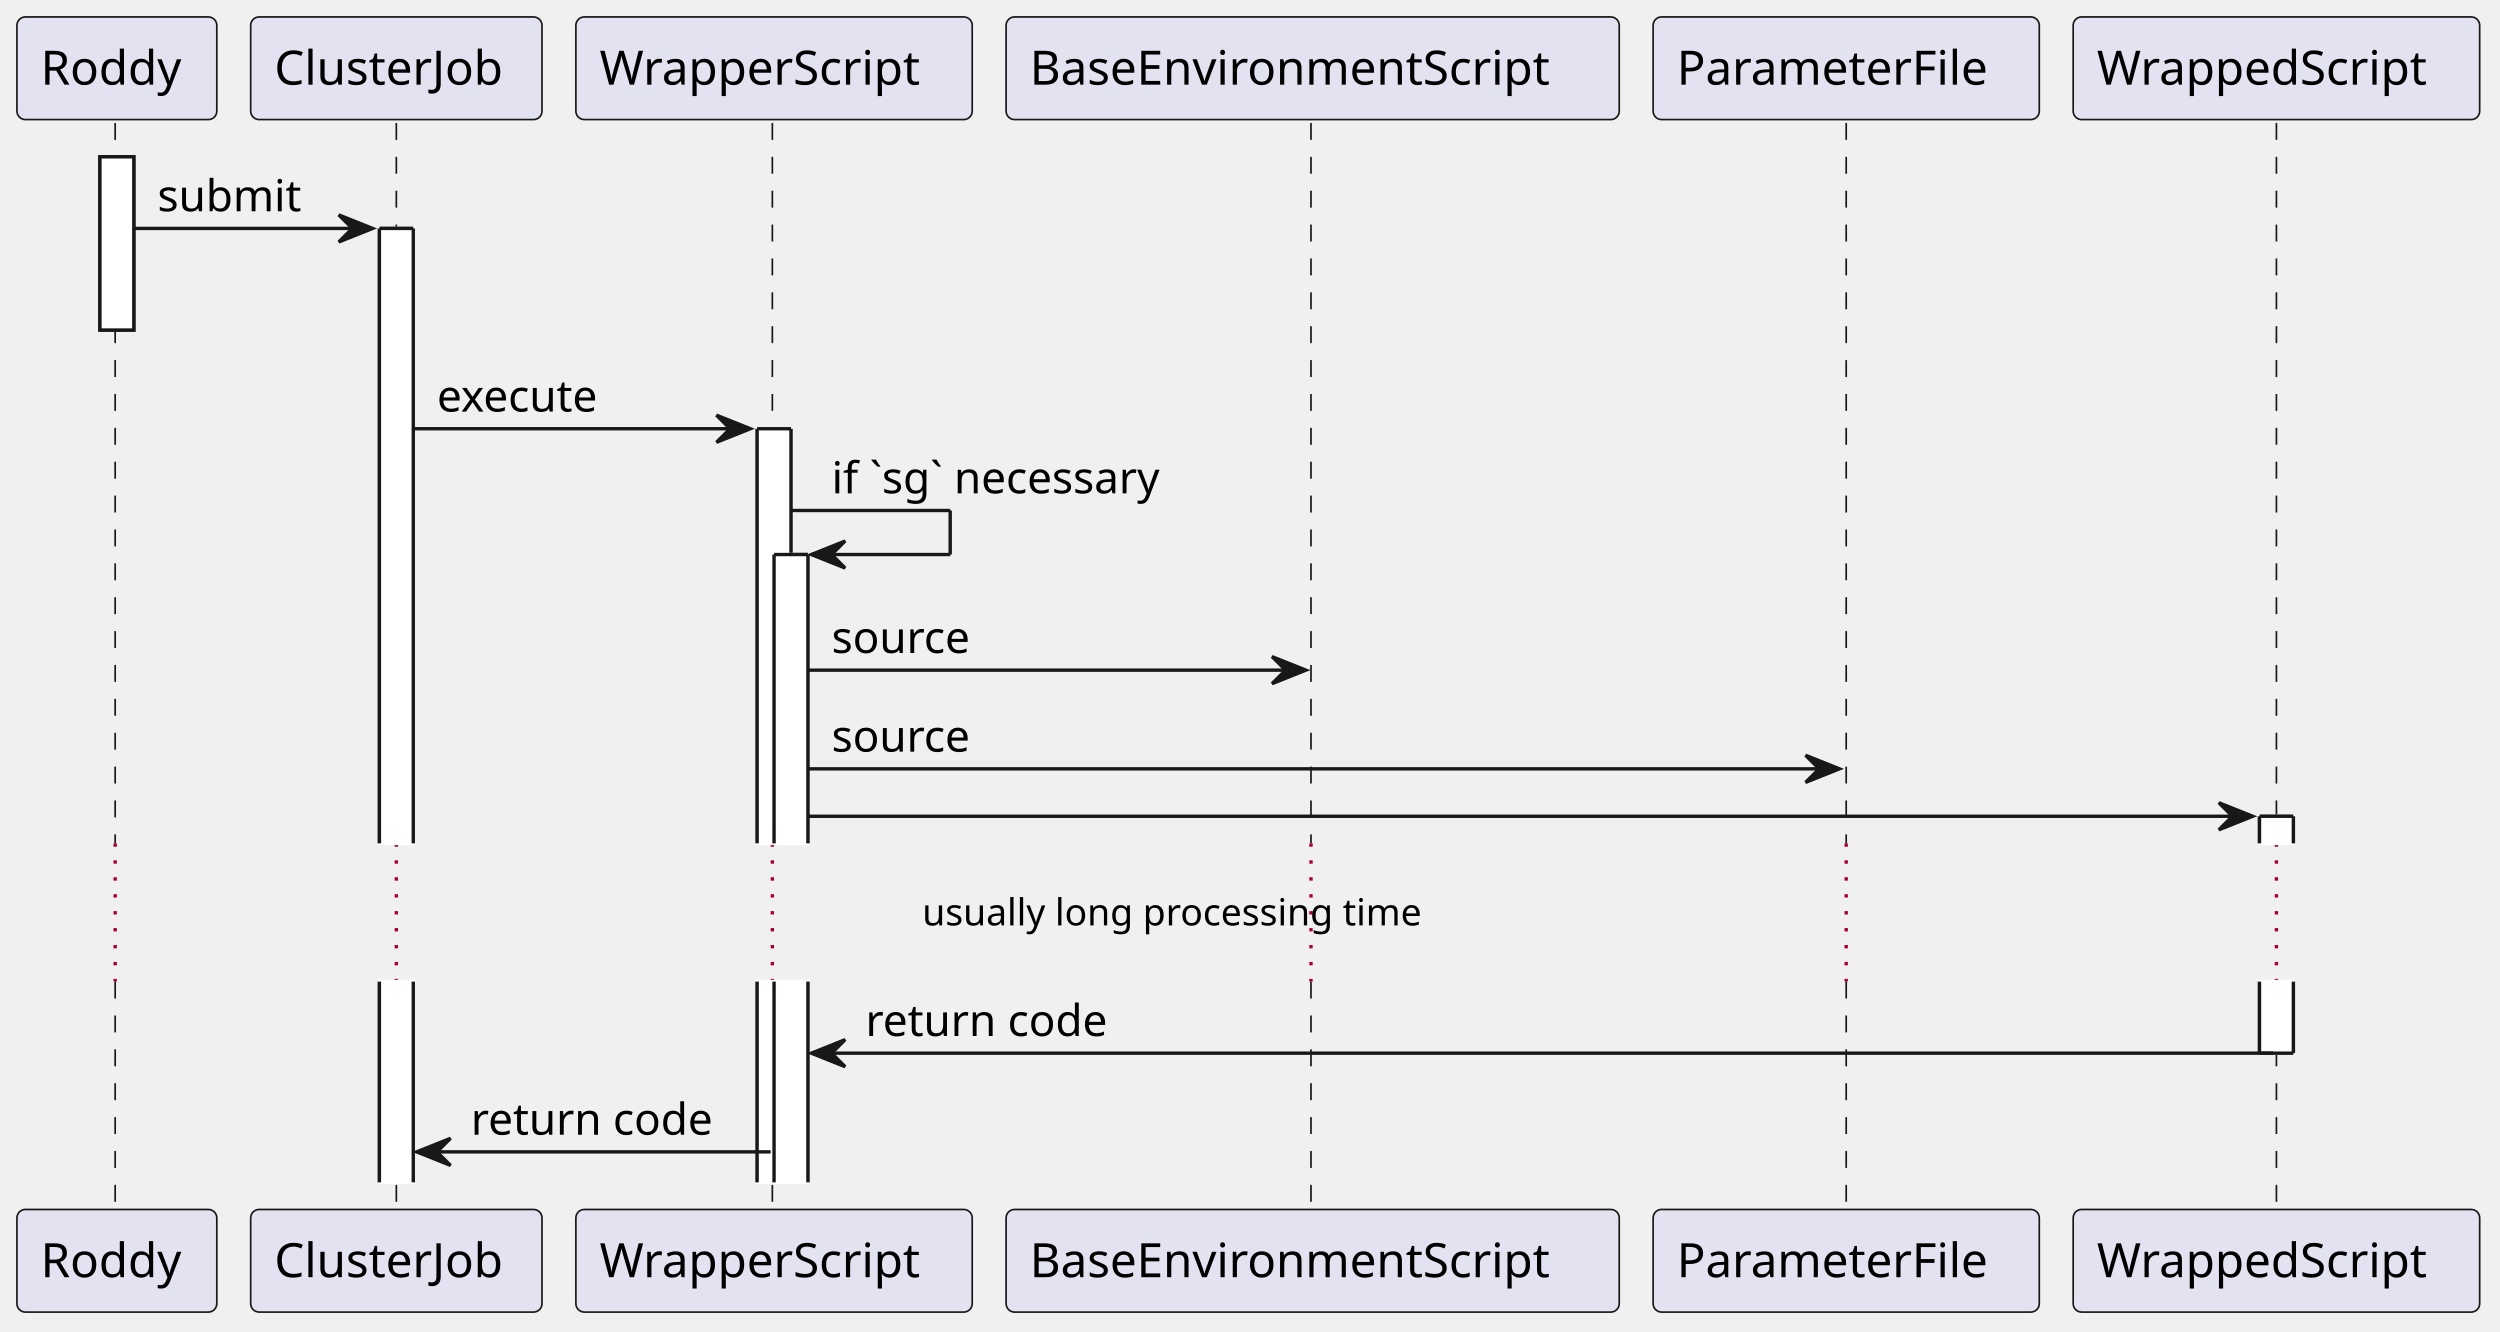
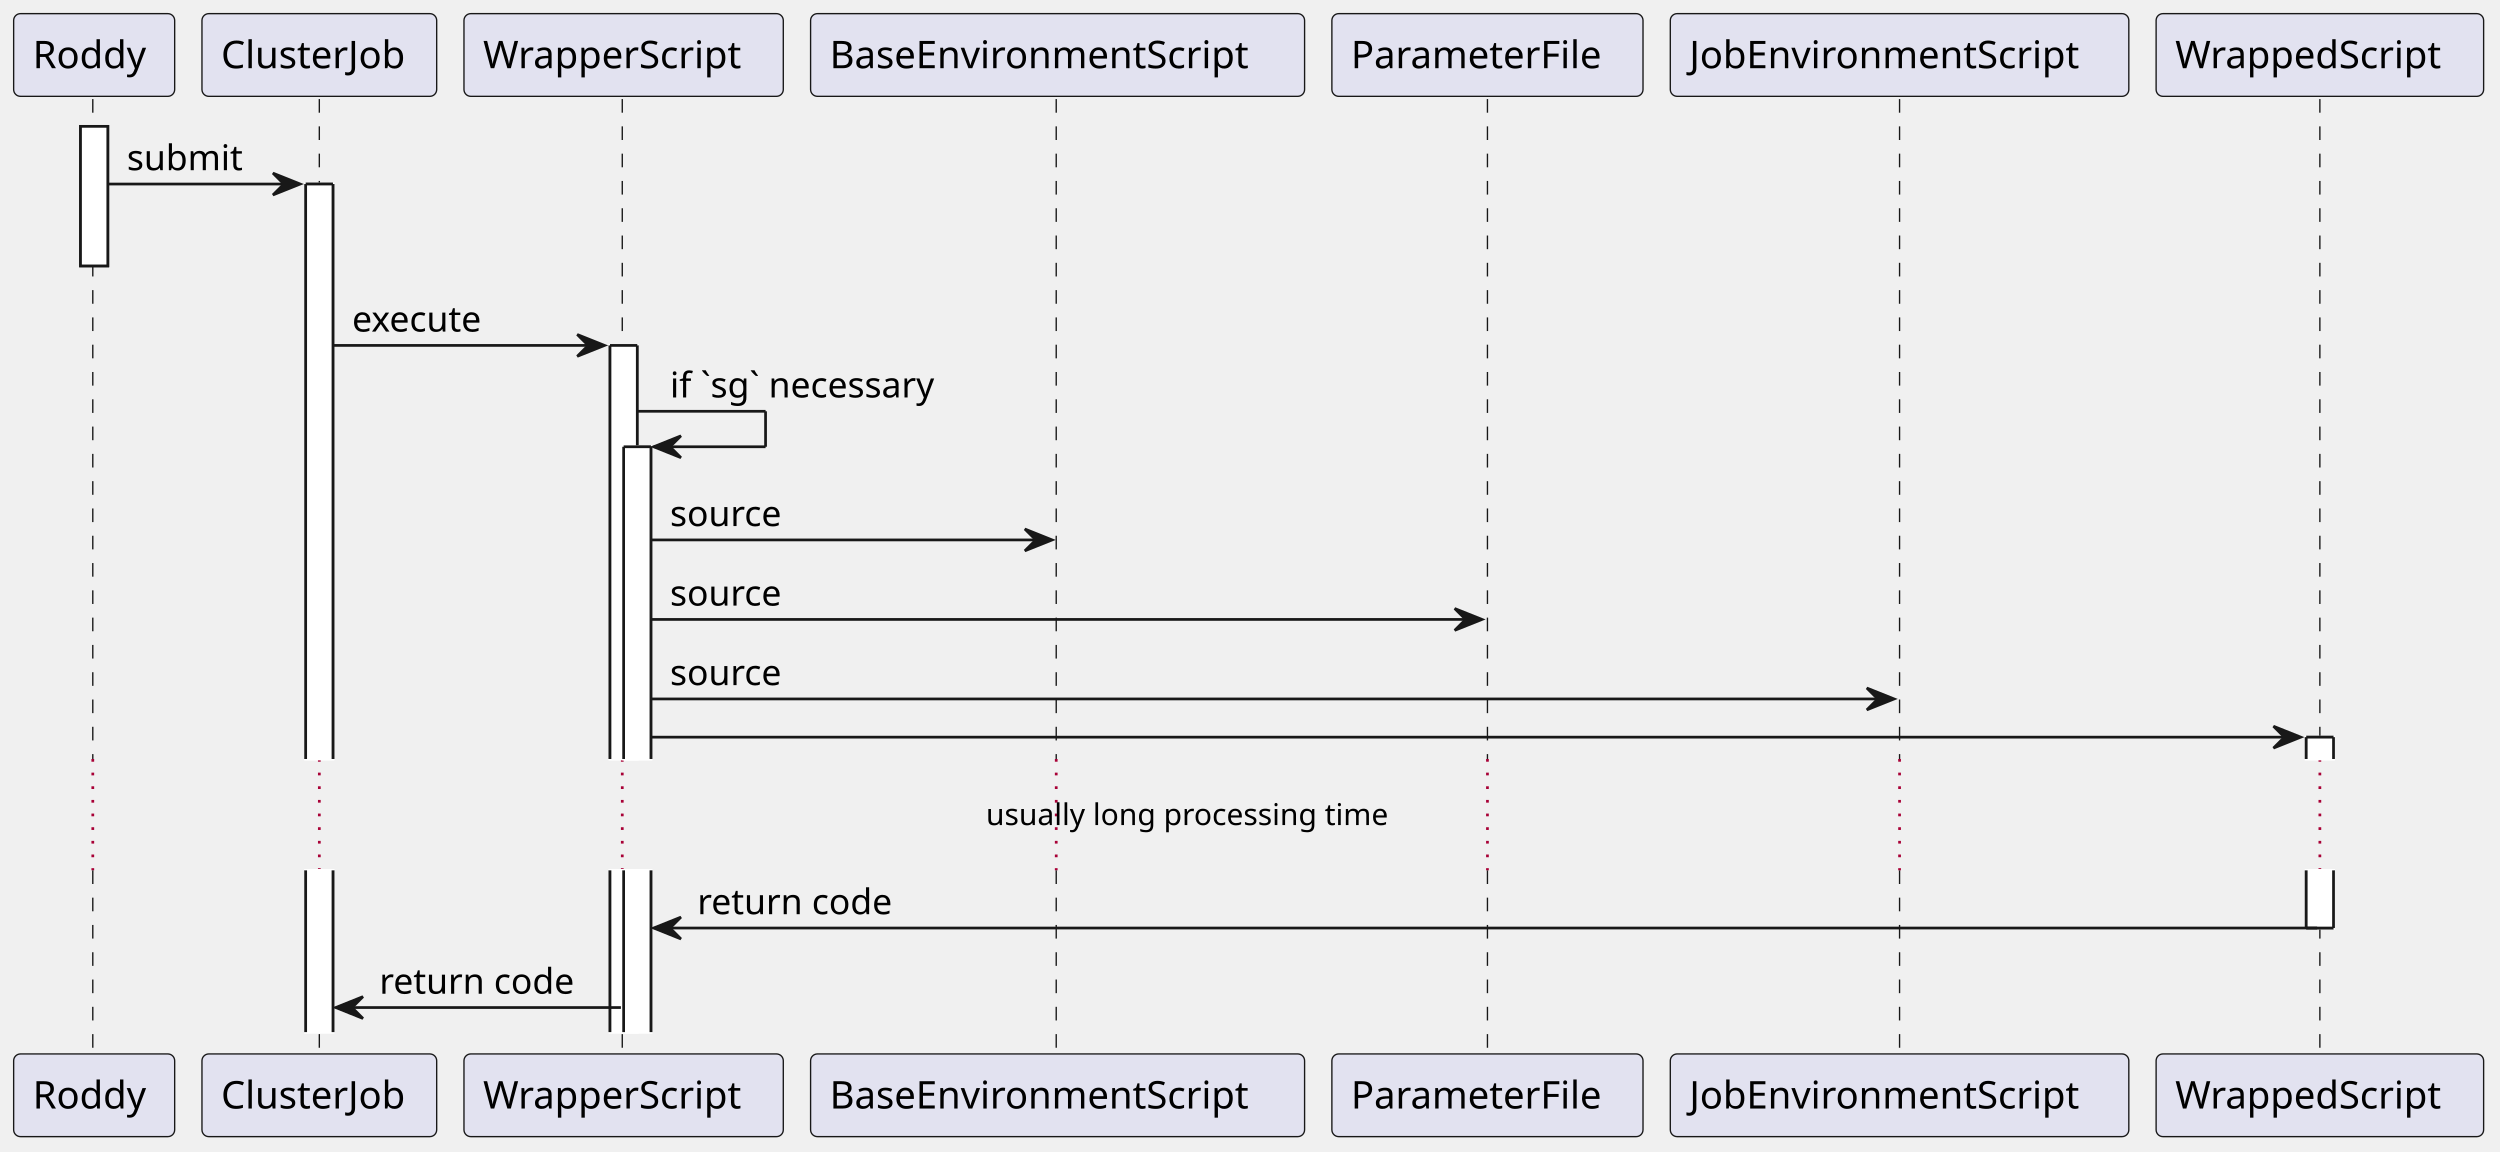
- <svg xmlns="http://www.w3.org/2000/svg" contentStyleType="text/css" height="393px" preserveAspectRatio="none" style="width:738px;height:393px;background:#FFFFFF;" version="1.1" viewBox="0 0 738 393" width="738px" zoomAndPan="magnify">
+ <svg xmlns="http://www.w3.org/2000/svg" contentStyleType="text/css" height="422px" preserveAspectRatio="none" style="width:916px;height:422px;background:#FFFFFF;" version="1.1" viewBox="0 0 916 422" width="916px" zoomAndPan="magnify">
  <defs />
  <g>
    <rect fill="#FFFFFF" height="51.133" style="stroke:#181818;stroke-width:1.0;" width="10" x="29.5" y="46.297" />
-     <rect fill="#FFFFFF" height="181.531" style="stroke:#FFFFFF;stroke-width:1.0;" width="10" x="112" y="67.43" />
-     <line style="stroke:#181818;stroke-width:1.0;" x1="112" x2="112" y1="67.43" y2="248.961" />
-     <line style="stroke:#181818;stroke-width:1.0;" x1="122" x2="122" y1="67.43" y2="248.961" />
+     <rect fill="#FFFFFF" height="210.664" style="stroke:#FFFFFF;stroke-width:1.0;" width="10" x="112" y="67.43" />
+     <line style="stroke:#181818;stroke-width:1.0;" x1="112" x2="112" y1="67.43" y2="278.094" />
+     <line style="stroke:#181818;stroke-width:1.0;" x1="122" x2="122" y1="67.43" y2="278.094" />
    <line style="stroke:#181818;stroke-width:1.0;" x1="112" x2="122" y1="67.43" y2="67.43" />
-     <rect fill="#FFFFFF" height="59.266" style="stroke:#FFFFFF;stroke-width:1.0;" width="10" x="112" y="289.766" />
-     <line style="stroke:#181818;stroke-width:1.0;" x1="112" x2="112" y1="289.766" y2="349.031" />
-     <line style="stroke:#181818;stroke-width:1.0;" x1="122" x2="122" y1="289.766" y2="349.031" />
-     <rect fill="#FFFFFF" height="122.398" style="stroke:#FFFFFF;stroke-width:1.0;" width="10" x="223.5" y="126.562" />
-     <line style="stroke:#181818;stroke-width:1.0;" x1="223.5" x2="223.5" y1="126.562" y2="248.961" />
-     <line style="stroke:#181818;stroke-width:1.0;" x1="233.5" x2="233.5" y1="126.562" y2="248.961" />
+     <rect fill="#FFFFFF" height="59.266" style="stroke:#FFFFFF;stroke-width:1.0;" width="10" x="112" y="318.898" />
+     <line style="stroke:#181818;stroke-width:1.0;" x1="112" x2="112" y1="318.898" y2="378.164" />
+     <line style="stroke:#181818;stroke-width:1.0;" x1="122" x2="122" y1="318.898" y2="378.164" />
+     <rect fill="#FFFFFF" height="151.531" style="stroke:#FFFFFF;stroke-width:1.0;" width="10" x="223.5" y="126.562" />
+     <line style="stroke:#181818;stroke-width:1.0;" x1="223.5" x2="223.5" y1="126.562" y2="278.094" />
+     <line style="stroke:#181818;stroke-width:1.0;" x1="233.5" x2="233.5" y1="126.562" y2="278.094" />
    <line style="stroke:#181818;stroke-width:1.0;" x1="223.5" x2="233.5" y1="126.562" y2="126.562" />
-     <rect fill="#FFFFFF" height="59.266" style="stroke:#FFFFFF;stroke-width:1.0;" width="10" x="223.5" y="289.766" />
-     <line style="stroke:#181818;stroke-width:1.0;" x1="223.5" x2="223.5" y1="289.766" y2="349.031" />
-     <line style="stroke:#181818;stroke-width:1.0;" x1="233.5" x2="233.5" y1="289.766" y2="349.031" />
-     <rect fill="#FFFFFF" height="85.266" style="stroke:#FFFFFF;stroke-width:1.0;" width="10" x="228.5" y="163.695" />
-     <line style="stroke:#181818;stroke-width:1.0;" x1="228.5" x2="228.5" y1="163.695" y2="248.961" />
-     <line style="stroke:#181818;stroke-width:1.0;" x1="238.5" x2="238.5" y1="163.695" y2="248.961" />
+     <rect fill="#FFFFFF" height="59.266" style="stroke:#FFFFFF;stroke-width:1.0;" width="10" x="223.5" y="318.898" />
+     <line style="stroke:#181818;stroke-width:1.0;" x1="223.5" x2="223.5" y1="318.898" y2="378.164" />
+     <line style="stroke:#181818;stroke-width:1.0;" x1="233.5" x2="233.5" y1="318.898" y2="378.164" />
+     <rect fill="#FFFFFF" height="114.398" style="stroke:#FFFFFF;stroke-width:1.0;" width="10" x="228.5" y="163.695" />
+     <line style="stroke:#181818;stroke-width:1.0;" x1="228.5" x2="228.5" y1="163.695" y2="278.094" />
+     <line style="stroke:#181818;stroke-width:1.0;" x1="238.5" x2="238.5" y1="163.695" y2="278.094" />
    <line style="stroke:#181818;stroke-width:1.0;" x1="228.5" x2="238.5" y1="163.695" y2="163.695" />
-     <rect fill="#FFFFFF" height="59.266" style="stroke:#FFFFFF;stroke-width:1.0;" width="10" x="228.5" y="289.766" />
-     <line style="stroke:#181818;stroke-width:1.0;" x1="228.5" x2="228.5" y1="289.766" y2="349.031" />
-     <line style="stroke:#181818;stroke-width:1.0;" x1="238.5" x2="238.5" y1="289.766" y2="349.031" />
-     <rect fill="#FFFFFF" height="8" style="stroke:#FFFFFF;stroke-width:1.0;" width="10" x="667" y="240.961" />
-     <line style="stroke:#181818;stroke-width:1.0;" x1="667" x2="667" y1="240.961" y2="248.961" />
-     <line style="stroke:#181818;stroke-width:1.0;" x1="677" x2="677" y1="240.961" y2="248.961" />
-     <line style="stroke:#181818;stroke-width:1.0;" x1="667" x2="677" y1="240.961" y2="240.961" />
-     <rect fill="#FFFFFF" height="21.133" style="stroke:#FFFFFF;stroke-width:1.0;" width="10" x="667" y="289.766" />
-     <line style="stroke:#181818;stroke-width:1.0;" x1="667" x2="667" y1="289.766" y2="310.898" />
-     <line style="stroke:#181818;stroke-width:1.0;" x1="677" x2="677" y1="289.766" y2="310.898" />
-     <line style="stroke:#181818;stroke-width:1.0;" x1="667" x2="677" y1="310.898" y2="310.898" />
-     <line style="stroke:#181818;stroke-width:0.5;stroke-dasharray:5.0,5.0;" x1="34" x2="34" y1="36.297" y2="248.961" />
-     <line style="stroke:#A80036;stroke-width:1.0;stroke-dasharray:1.0,4.0;" x1="34" x2="34" y1="248.961" y2="289.766" />
-     <line style="stroke:#181818;stroke-width:0.5;stroke-dasharray:5.0,5.0;" x1="34" x2="34" y1="289.766" y2="358.031" />
-     <line style="stroke:#181818;stroke-width:0.5;stroke-dasharray:5.0,5.0;" x1="117" x2="117" y1="36.297" y2="248.961" />
-     <line style="stroke:#A80036;stroke-width:1.0;stroke-dasharray:1.0,4.0;" x1="117" x2="117" y1="248.961" y2="289.766" />
-     <line style="stroke:#181818;stroke-width:0.5;stroke-dasharray:5.0,5.0;" x1="117" x2="117" y1="289.766" y2="358.031" />
-     <line style="stroke:#181818;stroke-width:0.5;stroke-dasharray:5.0,5.0;" x1="228" x2="228" y1="36.297" y2="248.961" />
-     <line style="stroke:#A80036;stroke-width:1.0;stroke-dasharray:1.0,4.0;" x1="228" x2="228" y1="248.961" y2="289.766" />
-     <line style="stroke:#181818;stroke-width:0.5;stroke-dasharray:5.0,5.0;" x1="228" x2="228" y1="289.766" y2="358.031" />
-     <line style="stroke:#181818;stroke-width:0.5;stroke-dasharray:5.0,5.0;" x1="387" x2="387" y1="36.297" y2="248.961" />
-     <line style="stroke:#A80036;stroke-width:1.0;stroke-dasharray:1.0,4.0;" x1="387" x2="387" y1="248.961" y2="289.766" />
-     <line style="stroke:#181818;stroke-width:0.5;stroke-dasharray:5.0,5.0;" x1="387" x2="387" y1="289.766" y2="358.031" />
-     <line style="stroke:#181818;stroke-width:0.5;stroke-dasharray:5.0,5.0;" x1="545" x2="545" y1="36.297" y2="248.961" />
-     <line style="stroke:#A80036;stroke-width:1.0;stroke-dasharray:1.0,4.0;" x1="545" x2="545" y1="248.961" y2="289.766" />
-     <line style="stroke:#181818;stroke-width:0.5;stroke-dasharray:5.0,5.0;" x1="545" x2="545" y1="289.766" y2="358.031" />
-     <line style="stroke:#181818;stroke-width:0.5;stroke-dasharray:5.0,5.0;" x1="672" x2="672" y1="36.297" y2="248.961" />
-     <line style="stroke:#A80036;stroke-width:1.0;stroke-dasharray:1.0,4.0;" x1="672" x2="672" y1="248.961" y2="289.766" />
-     <line style="stroke:#181818;stroke-width:0.5;stroke-dasharray:5.0,5.0;" x1="672" x2="672" y1="289.766" y2="358.031" />
+     <rect fill="#FFFFFF" height="59.266" style="stroke:#FFFFFF;stroke-width:1.0;" width="10" x="228.5" y="318.898" />
+     <line style="stroke:#181818;stroke-width:1.0;" x1="228.5" x2="228.5" y1="318.898" y2="378.164" />
+     <line style="stroke:#181818;stroke-width:1.0;" x1="238.5" x2="238.5" y1="318.898" y2="378.164" />
+     <rect fill="#FFFFFF" height="8" style="stroke:#FFFFFF;stroke-width:1.0;" width="10" x="845" y="270.094" />
+     <line style="stroke:#181818;stroke-width:1.0;" x1="845" x2="845" y1="270.094" y2="278.094" />
+     <line style="stroke:#181818;stroke-width:1.0;" x1="855" x2="855" y1="270.094" y2="278.094" />
+     <line style="stroke:#181818;stroke-width:1.0;" x1="845" x2="855" y1="270.094" y2="270.094" />
+     <rect fill="#FFFFFF" height="21.133" style="stroke:#FFFFFF;stroke-width:1.0;" width="10" x="845" y="318.898" />
+     <line style="stroke:#181818;stroke-width:1.0;" x1="845" x2="845" y1="318.898" y2="340.031" />
+     <line style="stroke:#181818;stroke-width:1.0;" x1="855" x2="855" y1="318.898" y2="340.031" />
+     <line style="stroke:#181818;stroke-width:1.0;" x1="845" x2="855" y1="340.031" y2="340.031" />
+     <line style="stroke:#181818;stroke-width:0.5;stroke-dasharray:5.0,5.0;" x1="34" x2="34" y1="36.297" y2="278.094" />
+     <line style="stroke:#A80036;stroke-width:1.0;stroke-dasharray:1.0,4.0;" x1="34" x2="34" y1="278.094" y2="318.898" />
+     <line style="stroke:#181818;stroke-width:0.5;stroke-dasharray:5.0,5.0;" x1="34" x2="34" y1="318.898" y2="387.164" />
+     <line style="stroke:#181818;stroke-width:0.5;stroke-dasharray:5.0,5.0;" x1="117" x2="117" y1="36.297" y2="278.094" />
+     <line style="stroke:#A80036;stroke-width:1.0;stroke-dasharray:1.0,4.0;" x1="117" x2="117" y1="278.094" y2="318.898" />
+     <line style="stroke:#181818;stroke-width:0.5;stroke-dasharray:5.0,5.0;" x1="117" x2="117" y1="318.898" y2="387.164" />
+     <line style="stroke:#181818;stroke-width:0.5;stroke-dasharray:5.0,5.0;" x1="228" x2="228" y1="36.297" y2="278.094" />
+     <line style="stroke:#A80036;stroke-width:1.0;stroke-dasharray:1.0,4.0;" x1="228" x2="228" y1="278.094" y2="318.898" />
+     <line style="stroke:#181818;stroke-width:0.5;stroke-dasharray:5.0,5.0;" x1="228" x2="228" y1="318.898" y2="387.164" />
+     <line style="stroke:#181818;stroke-width:0.5;stroke-dasharray:5.0,5.0;" x1="387" x2="387" y1="36.297" y2="278.094" />
+     <line style="stroke:#A80036;stroke-width:1.0;stroke-dasharray:1.0,4.0;" x1="387" x2="387" y1="278.094" y2="318.898" />
+     <line style="stroke:#181818;stroke-width:0.5;stroke-dasharray:5.0,5.0;" x1="387" x2="387" y1="318.898" y2="387.164" />
+     <line style="stroke:#181818;stroke-width:0.5;stroke-dasharray:5.0,5.0;" x1="545" x2="545" y1="36.297" y2="278.094" />
+     <line style="stroke:#A80036;stroke-width:1.0;stroke-dasharray:1.0,4.0;" x1="545" x2="545" y1="278.094" y2="318.898" />
+     <line style="stroke:#181818;stroke-width:0.5;stroke-dasharray:5.0,5.0;" x1="545" x2="545" y1="318.898" y2="387.164" />
+     <line style="stroke:#181818;stroke-width:0.5;stroke-dasharray:5.0,5.0;" x1="696" x2="696" y1="36.297" y2="278.094" />
+     <line style="stroke:#A80036;stroke-width:1.0;stroke-dasharray:1.0,4.0;" x1="696" x2="696" y1="278.094" y2="318.898" />
+     <line style="stroke:#181818;stroke-width:0.5;stroke-dasharray:5.0,5.0;" x1="696" x2="696" y1="318.898" y2="387.164" />
+     <line style="stroke:#181818;stroke-width:0.5;stroke-dasharray:5.0,5.0;" x1="850" x2="850" y1="36.297" y2="278.094" />
+     <line style="stroke:#A80036;stroke-width:1.0;stroke-dasharray:1.0,4.0;" x1="850" x2="850" y1="278.094" y2="318.898" />
+     <line style="stroke:#181818;stroke-width:0.5;stroke-dasharray:5.0,5.0;" x1="850" x2="850" y1="318.898" y2="387.164" />
    <rect fill="#E2E2F0" height="30.297" rx="2.5" ry="2.5" style="stroke:#181818;stroke-width:0.5;" width="59" x="5" y="5" />
    <text fill="#000000" font-family="sans-serif" font-size="14" lengthAdjust="spacing" textLength="45" x="12" y="24.995">Roddy</text>
-     <rect fill="#E2E2F0" height="30.297" rx="2.5" ry="2.5" style="stroke:#181818;stroke-width:0.5;" width="59" x="5" y="357.031" />
-     <text fill="#000000" font-family="sans-serif" font-size="14" lengthAdjust="spacing" textLength="45" x="12" y="377.026">Roddy</text>
+     <rect fill="#E2E2F0" height="30.297" rx="2.5" ry="2.5" style="stroke:#181818;stroke-width:0.5;" width="59" x="5" y="386.164" />
+     <text fill="#000000" font-family="sans-serif" font-size="14" lengthAdjust="spacing" textLength="45" x="12" y="406.159">Roddy</text>
    <rect fill="#E2E2F0" height="30.297" rx="2.5" ry="2.5" style="stroke:#181818;stroke-width:0.5;" width="86" x="74" y="5" />
    <text fill="#000000" font-family="sans-serif" font-size="14" lengthAdjust="spacing" textLength="72" x="81" y="24.995">ClusterJob</text>
-     <rect fill="#E2E2F0" height="30.297" rx="2.5" ry="2.5" style="stroke:#181818;stroke-width:0.5;" width="86" x="74" y="357.031" />
-     <text fill="#000000" font-family="sans-serif" font-size="14" lengthAdjust="spacing" textLength="72" x="81" y="377.026">ClusterJob</text>
+     <rect fill="#E2E2F0" height="30.297" rx="2.5" ry="2.5" style="stroke:#181818;stroke-width:0.5;" width="86" x="74" y="386.164" />
+     <text fill="#000000" font-family="sans-serif" font-size="14" lengthAdjust="spacing" textLength="72" x="81" y="406.159">ClusterJob</text>
    <rect fill="#E2E2F0" height="30.297" rx="2.5" ry="2.5" style="stroke:#181818;stroke-width:0.5;" width="117" x="170" y="5" />
    <text fill="#000000" font-family="sans-serif" font-size="14" lengthAdjust="spacing" textLength="103" x="177" y="24.995">WrapperScript</text>
-     <rect fill="#E2E2F0" height="30.297" rx="2.5" ry="2.5" style="stroke:#181818;stroke-width:0.5;" width="117" x="170" y="357.031" />
-     <text fill="#000000" font-family="sans-serif" font-size="14" lengthAdjust="spacing" textLength="103" x="177" y="377.026">WrapperScript</text>
+     <rect fill="#E2E2F0" height="30.297" rx="2.5" ry="2.5" style="stroke:#181818;stroke-width:0.5;" width="117" x="170" y="386.164" />
+     <text fill="#000000" font-family="sans-serif" font-size="14" lengthAdjust="spacing" textLength="103" x="177" y="406.159">WrapperScript</text>
    <rect fill="#E2E2F0" height="30.297" rx="2.5" ry="2.5" style="stroke:#181818;stroke-width:0.5;" width="181" x="297" y="5" />
    <text fill="#000000" font-family="sans-serif" font-size="14" lengthAdjust="spacing" textLength="167" x="304" y="24.995">BaseEnvironmentScript</text>
-     <rect fill="#E2E2F0" height="30.297" rx="2.5" ry="2.5" style="stroke:#181818;stroke-width:0.5;" width="181" x="297" y="357.031" />
-     <text fill="#000000" font-family="sans-serif" font-size="14" lengthAdjust="spacing" textLength="167" x="304" y="377.026">BaseEnvironmentScript</text>
+     <rect fill="#E2E2F0" height="30.297" rx="2.5" ry="2.5" style="stroke:#181818;stroke-width:0.5;" width="181" x="297" y="386.164" />
+     <text fill="#000000" font-family="sans-serif" font-size="14" lengthAdjust="spacing" textLength="167" x="304" y="406.159">BaseEnvironmentScript</text>
    <rect fill="#E2E2F0" height="30.297" rx="2.5" ry="2.5" style="stroke:#181818;stroke-width:0.5;" width="114" x="488" y="5" />
    <text fill="#000000" font-family="sans-serif" font-size="14" lengthAdjust="spacing" textLength="100" x="495" y="24.995">ParameterFile</text>
-     <rect fill="#E2E2F0" height="30.297" rx="2.5" ry="2.5" style="stroke:#181818;stroke-width:0.5;" width="114" x="488" y="357.031" />
-     <text fill="#000000" font-family="sans-serif" font-size="14" lengthAdjust="spacing" textLength="100" x="495" y="377.026">ParameterFile</text>
-     <rect fill="#E2E2F0" height="30.297" rx="2.5" ry="2.5" style="stroke:#181818;stroke-width:0.5;" width="120" x="612" y="5" />
-     <text fill="#000000" font-family="sans-serif" font-size="14" lengthAdjust="spacing" textLength="106" x="619" y="24.995">WrappedScript</text>
-     <rect fill="#E2E2F0" height="30.297" rx="2.5" ry="2.5" style="stroke:#181818;stroke-width:0.5;" width="120" x="612" y="357.031" />
-     <text fill="#000000" font-family="sans-serif" font-size="14" lengthAdjust="spacing" textLength="106" x="619" y="377.026">WrappedScript</text>
+     <rect fill="#E2E2F0" height="30.297" rx="2.5" ry="2.5" style="stroke:#181818;stroke-width:0.5;" width="114" x="488" y="386.164" />
+     <text fill="#000000" font-family="sans-serif" font-size="14" lengthAdjust="spacing" textLength="100" x="495" y="406.159">ParameterFile</text>
+     <rect fill="#E2E2F0" height="30.297" rx="2.5" ry="2.5" style="stroke:#181818;stroke-width:0.5;" width="168" x="612" y="5" />
+     <text fill="#000000" font-family="sans-serif" font-size="14" lengthAdjust="spacing" textLength="154" x="619" y="24.995">JobEnvironmentScript</text>
+     <rect fill="#E2E2F0" height="30.297" rx="2.5" ry="2.5" style="stroke:#181818;stroke-width:0.5;" width="168" x="612" y="386.164" />
+     <text fill="#000000" font-family="sans-serif" font-size="14" lengthAdjust="spacing" textLength="154" x="619" y="406.159">JobEnvironmentScript</text>
+     <rect fill="#E2E2F0" height="30.297" rx="2.5" ry="2.5" style="stroke:#181818;stroke-width:0.5;" width="120" x="790" y="5" />
+     <text fill="#000000" font-family="sans-serif" font-size="14" lengthAdjust="spacing" textLength="106" x="797" y="24.995">WrappedScript</text>
+     <rect fill="#E2E2F0" height="30.297" rx="2.5" ry="2.5" style="stroke:#181818;stroke-width:0.5;" width="120" x="790" y="386.164" />
+     <text fill="#000000" font-family="sans-serif" font-size="14" lengthAdjust="spacing" textLength="106" x="797" y="406.159">WrappedScript</text>
    <rect fill="#FFFFFF" height="51.133" style="stroke:#181818;stroke-width:1.0;" width="10" x="29.5" y="46.297" />
-     <rect fill="#FFFFFF" height="181.531" style="stroke:#FFFFFF;stroke-width:1.0;" width="10" x="112" y="67.43" />
-     <line style="stroke:#181818;stroke-width:1.0;" x1="112" x2="112" y1="67.43" y2="248.961" />
-     <line style="stroke:#181818;stroke-width:1.0;" x1="122" x2="122" y1="67.43" y2="248.961" />
+     <rect fill="#FFFFFF" height="210.664" style="stroke:#FFFFFF;stroke-width:1.0;" width="10" x="112" y="67.43" />
+     <line style="stroke:#181818;stroke-width:1.0;" x1="112" x2="112" y1="67.43" y2="278.094" />
+     <line style="stroke:#181818;stroke-width:1.0;" x1="122" x2="122" y1="67.43" y2="278.094" />
    <line style="stroke:#181818;stroke-width:1.0;" x1="112" x2="122" y1="67.43" y2="67.43" />
-     <rect fill="#FFFFFF" height="59.266" style="stroke:#FFFFFF;stroke-width:1.0;" width="10" x="112" y="289.766" />
-     <line style="stroke:#181818;stroke-width:1.0;" x1="112" x2="112" y1="289.766" y2="349.031" />
-     <line style="stroke:#181818;stroke-width:1.0;" x1="122" x2="122" y1="289.766" y2="349.031" />
-     <rect fill="#FFFFFF" height="122.398" style="stroke:#FFFFFF;stroke-width:1.0;" width="10" x="223.5" y="126.562" />
-     <line style="stroke:#181818;stroke-width:1.0;" x1="223.5" x2="223.5" y1="126.562" y2="248.961" />
-     <line style="stroke:#181818;stroke-width:1.0;" x1="233.5" x2="233.5" y1="126.562" y2="248.961" />
+     <rect fill="#FFFFFF" height="59.266" style="stroke:#FFFFFF;stroke-width:1.0;" width="10" x="112" y="318.898" />
+     <line style="stroke:#181818;stroke-width:1.0;" x1="112" x2="112" y1="318.898" y2="378.164" />
+     <line style="stroke:#181818;stroke-width:1.0;" x1="122" x2="122" y1="318.898" y2="378.164" />
+     <rect fill="#FFFFFF" height="151.531" style="stroke:#FFFFFF;stroke-width:1.0;" width="10" x="223.5" y="126.562" />
+     <line style="stroke:#181818;stroke-width:1.0;" x1="223.5" x2="223.5" y1="126.562" y2="278.094" />
+     <line style="stroke:#181818;stroke-width:1.0;" x1="233.5" x2="233.5" y1="126.562" y2="278.094" />
    <line style="stroke:#181818;stroke-width:1.0;" x1="223.5" x2="233.5" y1="126.562" y2="126.562" />
-     <rect fill="#FFFFFF" height="59.266" style="stroke:#FFFFFF;stroke-width:1.0;" width="10" x="223.5" y="289.766" />
-     <line style="stroke:#181818;stroke-width:1.0;" x1="223.5" x2="223.5" y1="289.766" y2="349.031" />
-     <line style="stroke:#181818;stroke-width:1.0;" x1="233.5" x2="233.5" y1="289.766" y2="349.031" />
-     <rect fill="#FFFFFF" height="85.266" style="stroke:#FFFFFF;stroke-width:1.0;" width="10" x="228.5" y="163.695" />
-     <line style="stroke:#181818;stroke-width:1.0;" x1="228.5" x2="228.5" y1="163.695" y2="248.961" />
-     <line style="stroke:#181818;stroke-width:1.0;" x1="238.5" x2="238.5" y1="163.695" y2="248.961" />
+     <rect fill="#FFFFFF" height="59.266" style="stroke:#FFFFFF;stroke-width:1.0;" width="10" x="223.5" y="318.898" />
+     <line style="stroke:#181818;stroke-width:1.0;" x1="223.5" x2="223.5" y1="318.898" y2="378.164" />
+     <line style="stroke:#181818;stroke-width:1.0;" x1="233.5" x2="233.5" y1="318.898" y2="378.164" />
+     <rect fill="#FFFFFF" height="114.398" style="stroke:#FFFFFF;stroke-width:1.0;" width="10" x="228.5" y="163.695" />
+     <line style="stroke:#181818;stroke-width:1.0;" x1="228.5" x2="228.5" y1="163.695" y2="278.094" />
+     <line style="stroke:#181818;stroke-width:1.0;" x1="238.5" x2="238.5" y1="163.695" y2="278.094" />
    <line style="stroke:#181818;stroke-width:1.0;" x1="228.5" x2="238.5" y1="163.695" y2="163.695" />
-     <rect fill="#FFFFFF" height="59.266" style="stroke:#FFFFFF;stroke-width:1.0;" width="10" x="228.5" y="289.766" />
-     <line style="stroke:#181818;stroke-width:1.0;" x1="228.5" x2="228.5" y1="289.766" y2="349.031" />
-     <line style="stroke:#181818;stroke-width:1.0;" x1="238.5" x2="238.5" y1="289.766" y2="349.031" />
-     <rect fill="#FFFFFF" height="8" style="stroke:#FFFFFF;stroke-width:1.0;" width="10" x="667" y="240.961" />
-     <line style="stroke:#181818;stroke-width:1.0;" x1="667" x2="667" y1="240.961" y2="248.961" />
-     <line style="stroke:#181818;stroke-width:1.0;" x1="677" x2="677" y1="240.961" y2="248.961" />
-     <line style="stroke:#181818;stroke-width:1.0;" x1="667" x2="677" y1="240.961" y2="240.961" />
-     <rect fill="#FFFFFF" height="21.133" style="stroke:#FFFFFF;stroke-width:1.0;" width="10" x="667" y="289.766" />
-     <line style="stroke:#181818;stroke-width:1.0;" x1="667" x2="667" y1="289.766" y2="310.898" />
-     <line style="stroke:#181818;stroke-width:1.0;" x1="677" x2="677" y1="289.766" y2="310.898" />
-     <line style="stroke:#181818;stroke-width:1.0;" x1="667" x2="677" y1="310.898" y2="310.898" />
+     <rect fill="#FFFFFF" height="59.266" style="stroke:#FFFFFF;stroke-width:1.0;" width="10" x="228.5" y="318.898" />
+     <line style="stroke:#181818;stroke-width:1.0;" x1="228.5" x2="228.5" y1="318.898" y2="378.164" />
+     <line style="stroke:#181818;stroke-width:1.0;" x1="238.5" x2="238.5" y1="318.898" y2="378.164" />
+     <rect fill="#FFFFFF" height="8" style="stroke:#FFFFFF;stroke-width:1.0;" width="10" x="845" y="270.094" />
+     <line style="stroke:#181818;stroke-width:1.0;" x1="845" x2="845" y1="270.094" y2="278.094" />
+     <line style="stroke:#181818;stroke-width:1.0;" x1="855" x2="855" y1="270.094" y2="278.094" />
+     <line style="stroke:#181818;stroke-width:1.0;" x1="845" x2="855" y1="270.094" y2="270.094" />
+     <rect fill="#FFFFFF" height="21.133" style="stroke:#FFFFFF;stroke-width:1.0;" width="10" x="845" y="318.898" />
+     <line style="stroke:#181818;stroke-width:1.0;" x1="845" x2="845" y1="318.898" y2="340.031" />
+     <line style="stroke:#181818;stroke-width:1.0;" x1="855" x2="855" y1="318.898" y2="340.031" />
+     <line style="stroke:#181818;stroke-width:1.0;" x1="845" x2="855" y1="340.031" y2="340.031" />
    <polygon fill="#181818" points="100,63.43,110,67.43,100,71.43,104,67.43" style="stroke:#181818;stroke-width:1.0;" />
    <line style="stroke:#181818;stroke-width:1.0;" x1="39.5" x2="106" y1="67.43" y2="67.43" />
    <text fill="#000000" font-family="sans-serif" font-size="13" lengthAdjust="spacing" textLength="45" x="46.5" y="62.364">submit</text>
    <polygon fill="#181818" points="211.5,122.562,221.5,126.562,211.5,130.562,215.5,126.562" style="stroke:#181818;stroke-width:1.0;" />
    <line style="stroke:#181818;stroke-width:1.0;" x1="122" x2="217.5" y1="126.562" y2="126.562" />
    <text fill="#000000" font-family="sans-serif" font-size="13" lengthAdjust="spacing" textLength="52" x="129" y="121.497">execute</text>
    <line style="stroke:#181818;stroke-width:1.0;" x1="233.5" x2="280.5" y1="150.695" y2="150.695" />
    <line style="stroke:#181818;stroke-width:1.0;" x1="280.5" x2="280.5" y1="150.695" y2="163.695" />
    <line style="stroke:#181818;stroke-width:1.0;" x1="239.5" x2="280.5" y1="163.695" y2="163.695" />
    <polygon fill="#181818" points="249.5,159.695,239.5,163.695,249.5,167.695,245.5,163.695" style="stroke:#181818;stroke-width:1.0;" />
    <text fill="#000000" font-family="sans-serif" font-size="13" lengthAdjust="spacing" textLength="112" x="245.5" y="145.629">if `sg` necessary</text>
    <polygon fill="#181818" points="375.5,193.828,385.5,197.828,375.5,201.828,379.5,197.828" style="stroke:#181818;stroke-width:1.0;" />
    <line style="stroke:#181818;stroke-width:1.0;" x1="238.5" x2="381.5" y1="197.828" y2="197.828" />
    <text fill="#000000" font-family="sans-serif" font-size="13" lengthAdjust="spacing" textLength="43" x="245.5" y="192.762">source</text>
    <polygon fill="#181818" points="533,222.961,543,226.961,533,230.961,537,226.961" style="stroke:#181818;stroke-width:1.0;" />
    <line style="stroke:#181818;stroke-width:1.0;" x1="238.5" x2="539" y1="226.961" y2="226.961" />
    <text fill="#000000" font-family="sans-serif" font-size="13" lengthAdjust="spacing" textLength="43" x="245.5" y="221.895">source</text>
-     <polygon fill="#181818" points="655,236.961,665,240.961,655,244.961,659,240.961" style="stroke:#181818;stroke-width:1.0;" />
-     <line style="stroke:#181818;stroke-width:1.0;" x1="238.5" x2="661" y1="240.961" y2="240.961" />
-     <text fill="#000000" font-family="sans-serif" font-size="11" lengthAdjust="spacing" textLength="162" x="272.25" y="273.171">usually long processing time</text>
-     <polygon fill="#181818" points="249.5,306.898,239.5,310.898,249.5,314.898,245.5,310.898" style="stroke:#181818;stroke-width:1.0;" />
-     <line style="stroke:#181818;stroke-width:1.0;" x1="243.5" x2="671" y1="310.898" y2="310.898" />
-     <text fill="#000000" font-family="sans-serif" font-size="13" lengthAdjust="spacing" textLength="74" x="255.5" y="305.832">return code</text>
-     <polygon fill="#181818" points="133,336.031,123,340.031,133,344.031,129,340.031" style="stroke:#181818;stroke-width:1.0;" />
-     <line style="stroke:#181818;stroke-width:1.0;" x1="127" x2="227.5" y1="340.031" y2="340.031" />
-     <text fill="#000000" font-family="sans-serif" font-size="13" lengthAdjust="spacing" textLength="74" x="139" y="334.965">return code</text>
+     <polygon fill="#181818" points="684,252.094,694,256.094,684,260.094,688,256.094" style="stroke:#181818;stroke-width:1.0;" />
+     <line style="stroke:#181818;stroke-width:1.0;" x1="238.5" x2="690" y1="256.094" y2="256.094" />
+     <text fill="#000000" font-family="sans-serif" font-size="13" lengthAdjust="spacing" textLength="43" x="245.5" y="251.028">source</text>
+     <polygon fill="#181818" points="833,266.094,843,270.094,833,274.094,837,270.094" style="stroke:#181818;stroke-width:1.0;" />
+     <line style="stroke:#181818;stroke-width:1.0;" x1="238.5" x2="839" y1="270.094" y2="270.094" />
+     <text fill="#000000" font-family="sans-serif" font-size="11" lengthAdjust="spacing" textLength="162" x="361.25" y="302.304">usually long processing time</text>
+     <polygon fill="#181818" points="249.5,336.031,239.5,340.031,249.5,344.031,245.5,340.031" style="stroke:#181818;stroke-width:1.0;" />
+     <line style="stroke:#181818;stroke-width:1.0;" x1="243.5" x2="849" y1="340.031" y2="340.031" />
+     <text fill="#000000" font-family="sans-serif" font-size="13" lengthAdjust="spacing" textLength="74" x="255.5" y="334.965">return code</text>
+     <polygon fill="#181818" points="133,365.164,123,369.164,133,373.164,129,369.164" style="stroke:#181818;stroke-width:1.0;" />
+     <line style="stroke:#181818;stroke-width:1.0;" x1="127" x2="227.5" y1="369.164" y2="369.164" />
+     <text fill="#000000" font-family="sans-serif" font-size="13" lengthAdjust="spacing" textLength="74" x="139" y="364.098">return code</text>
  </g>
</svg>
